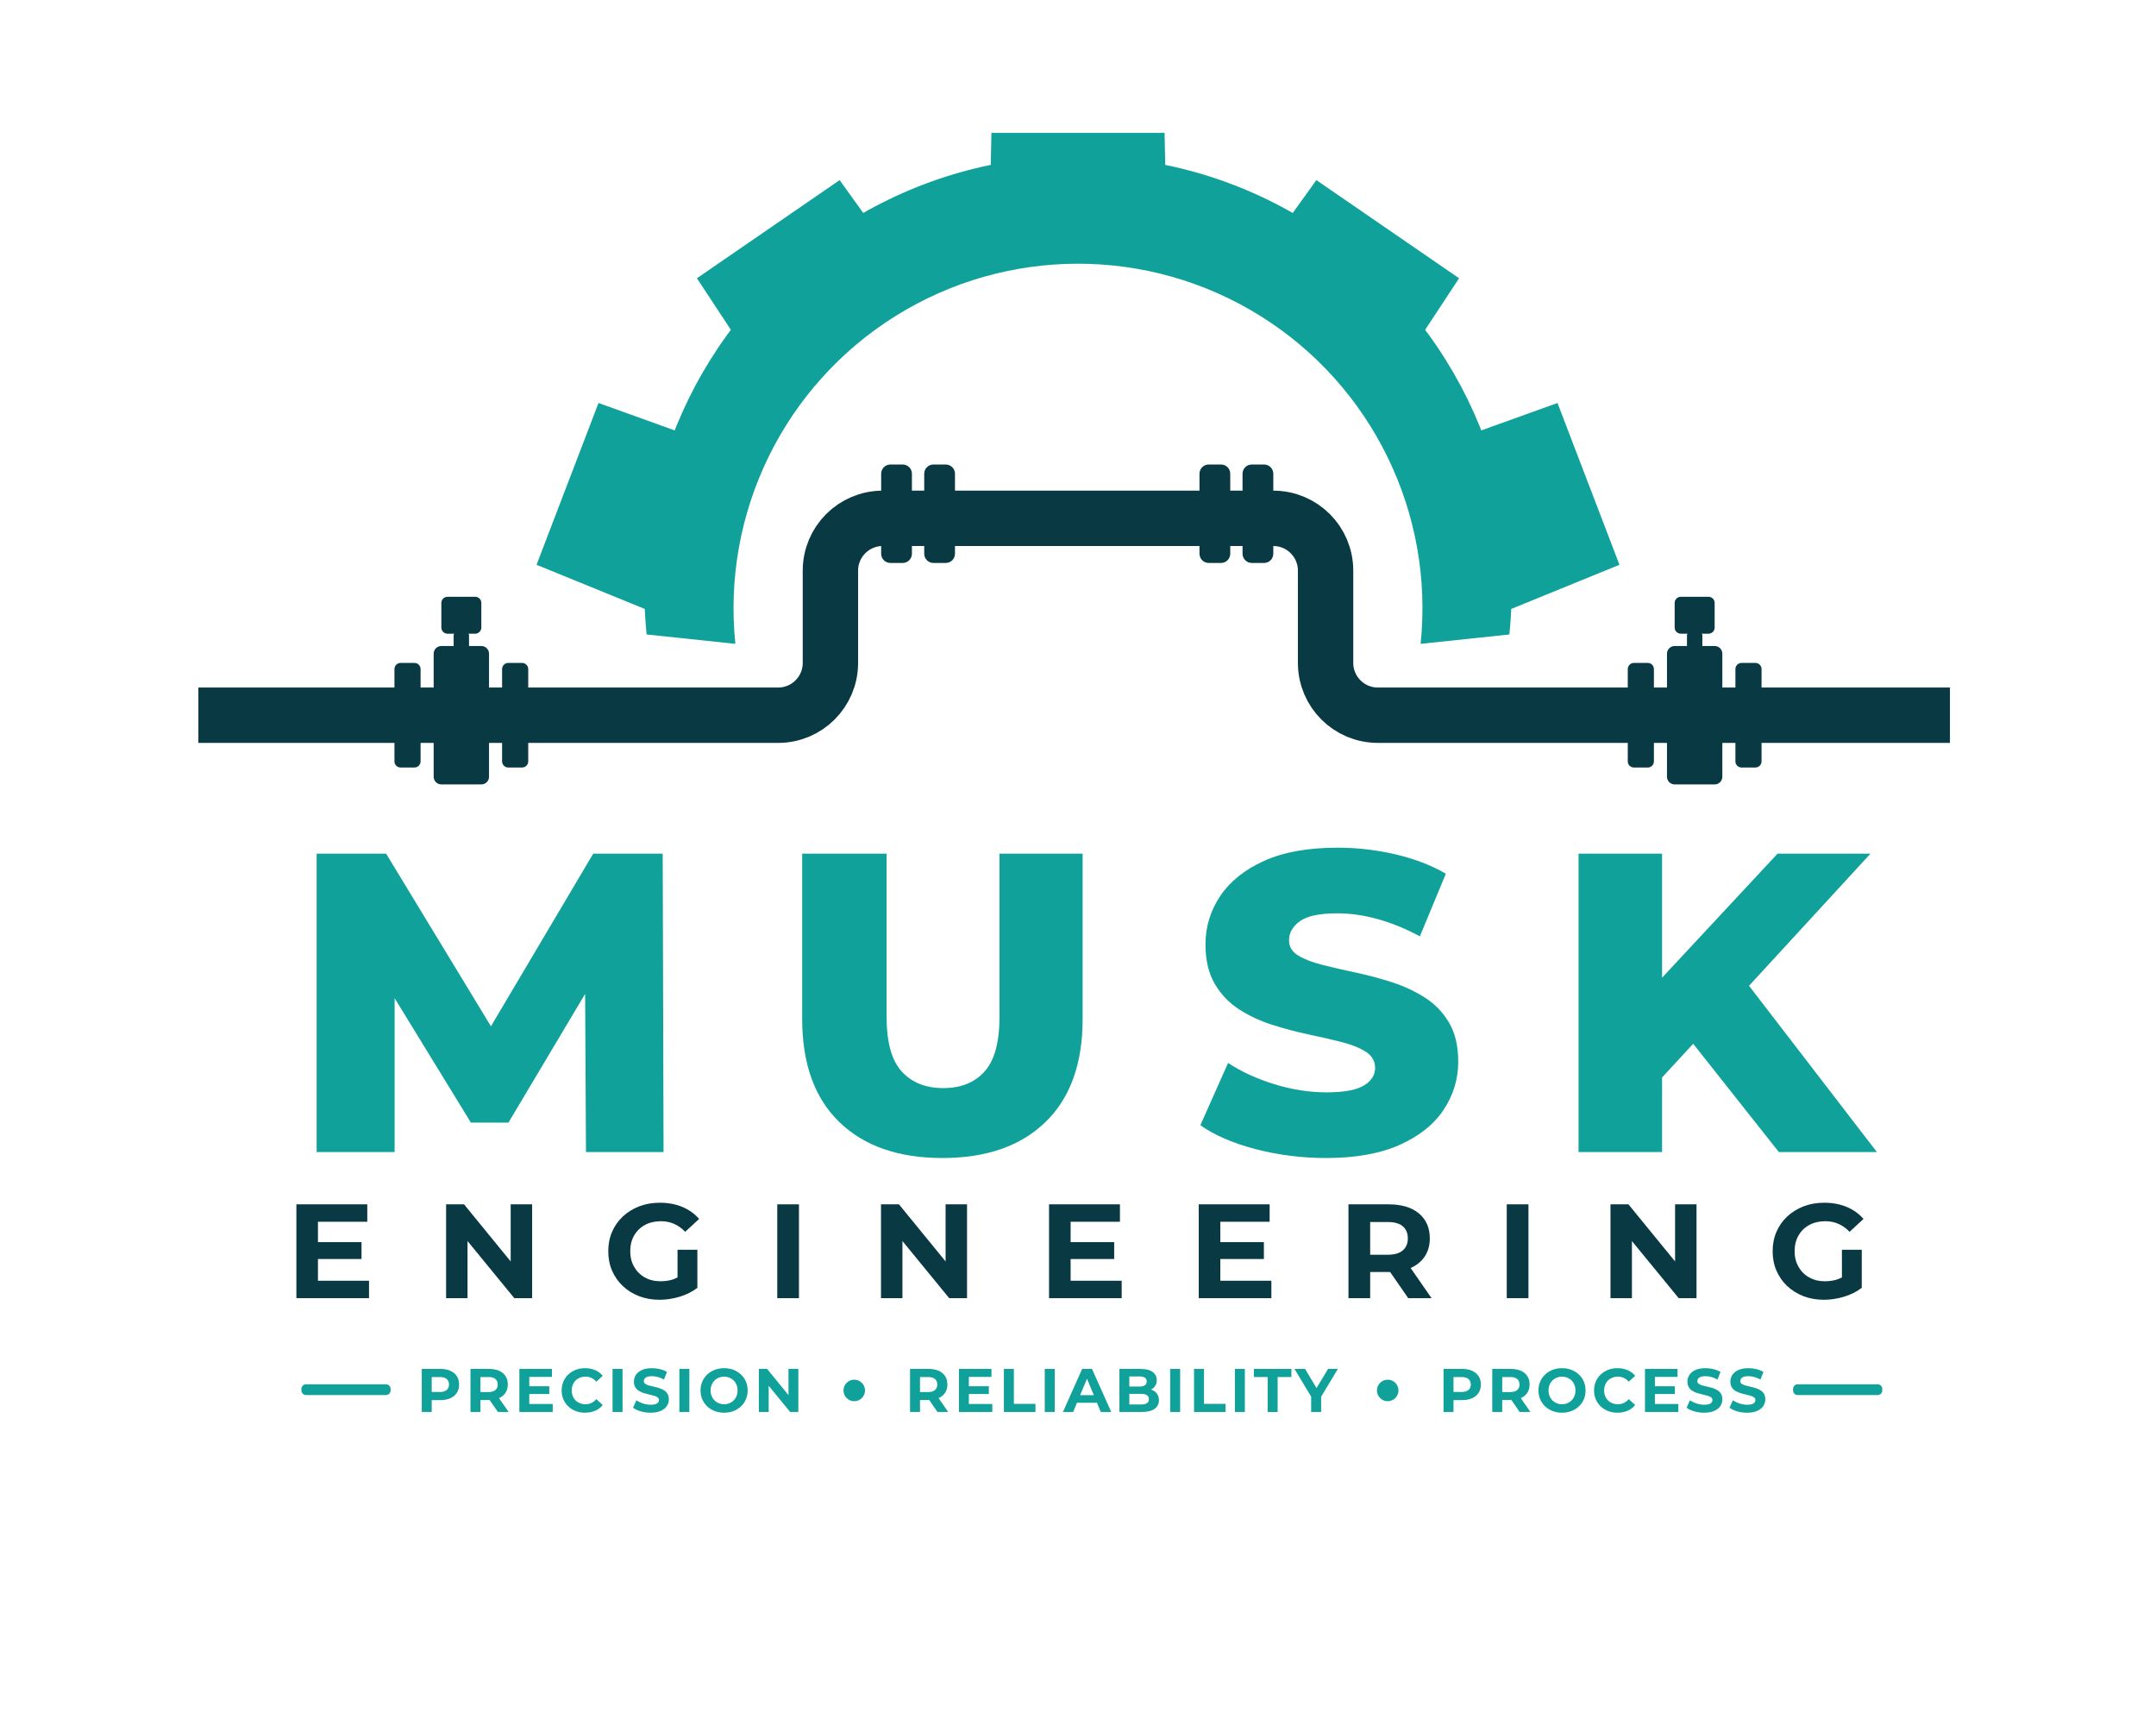
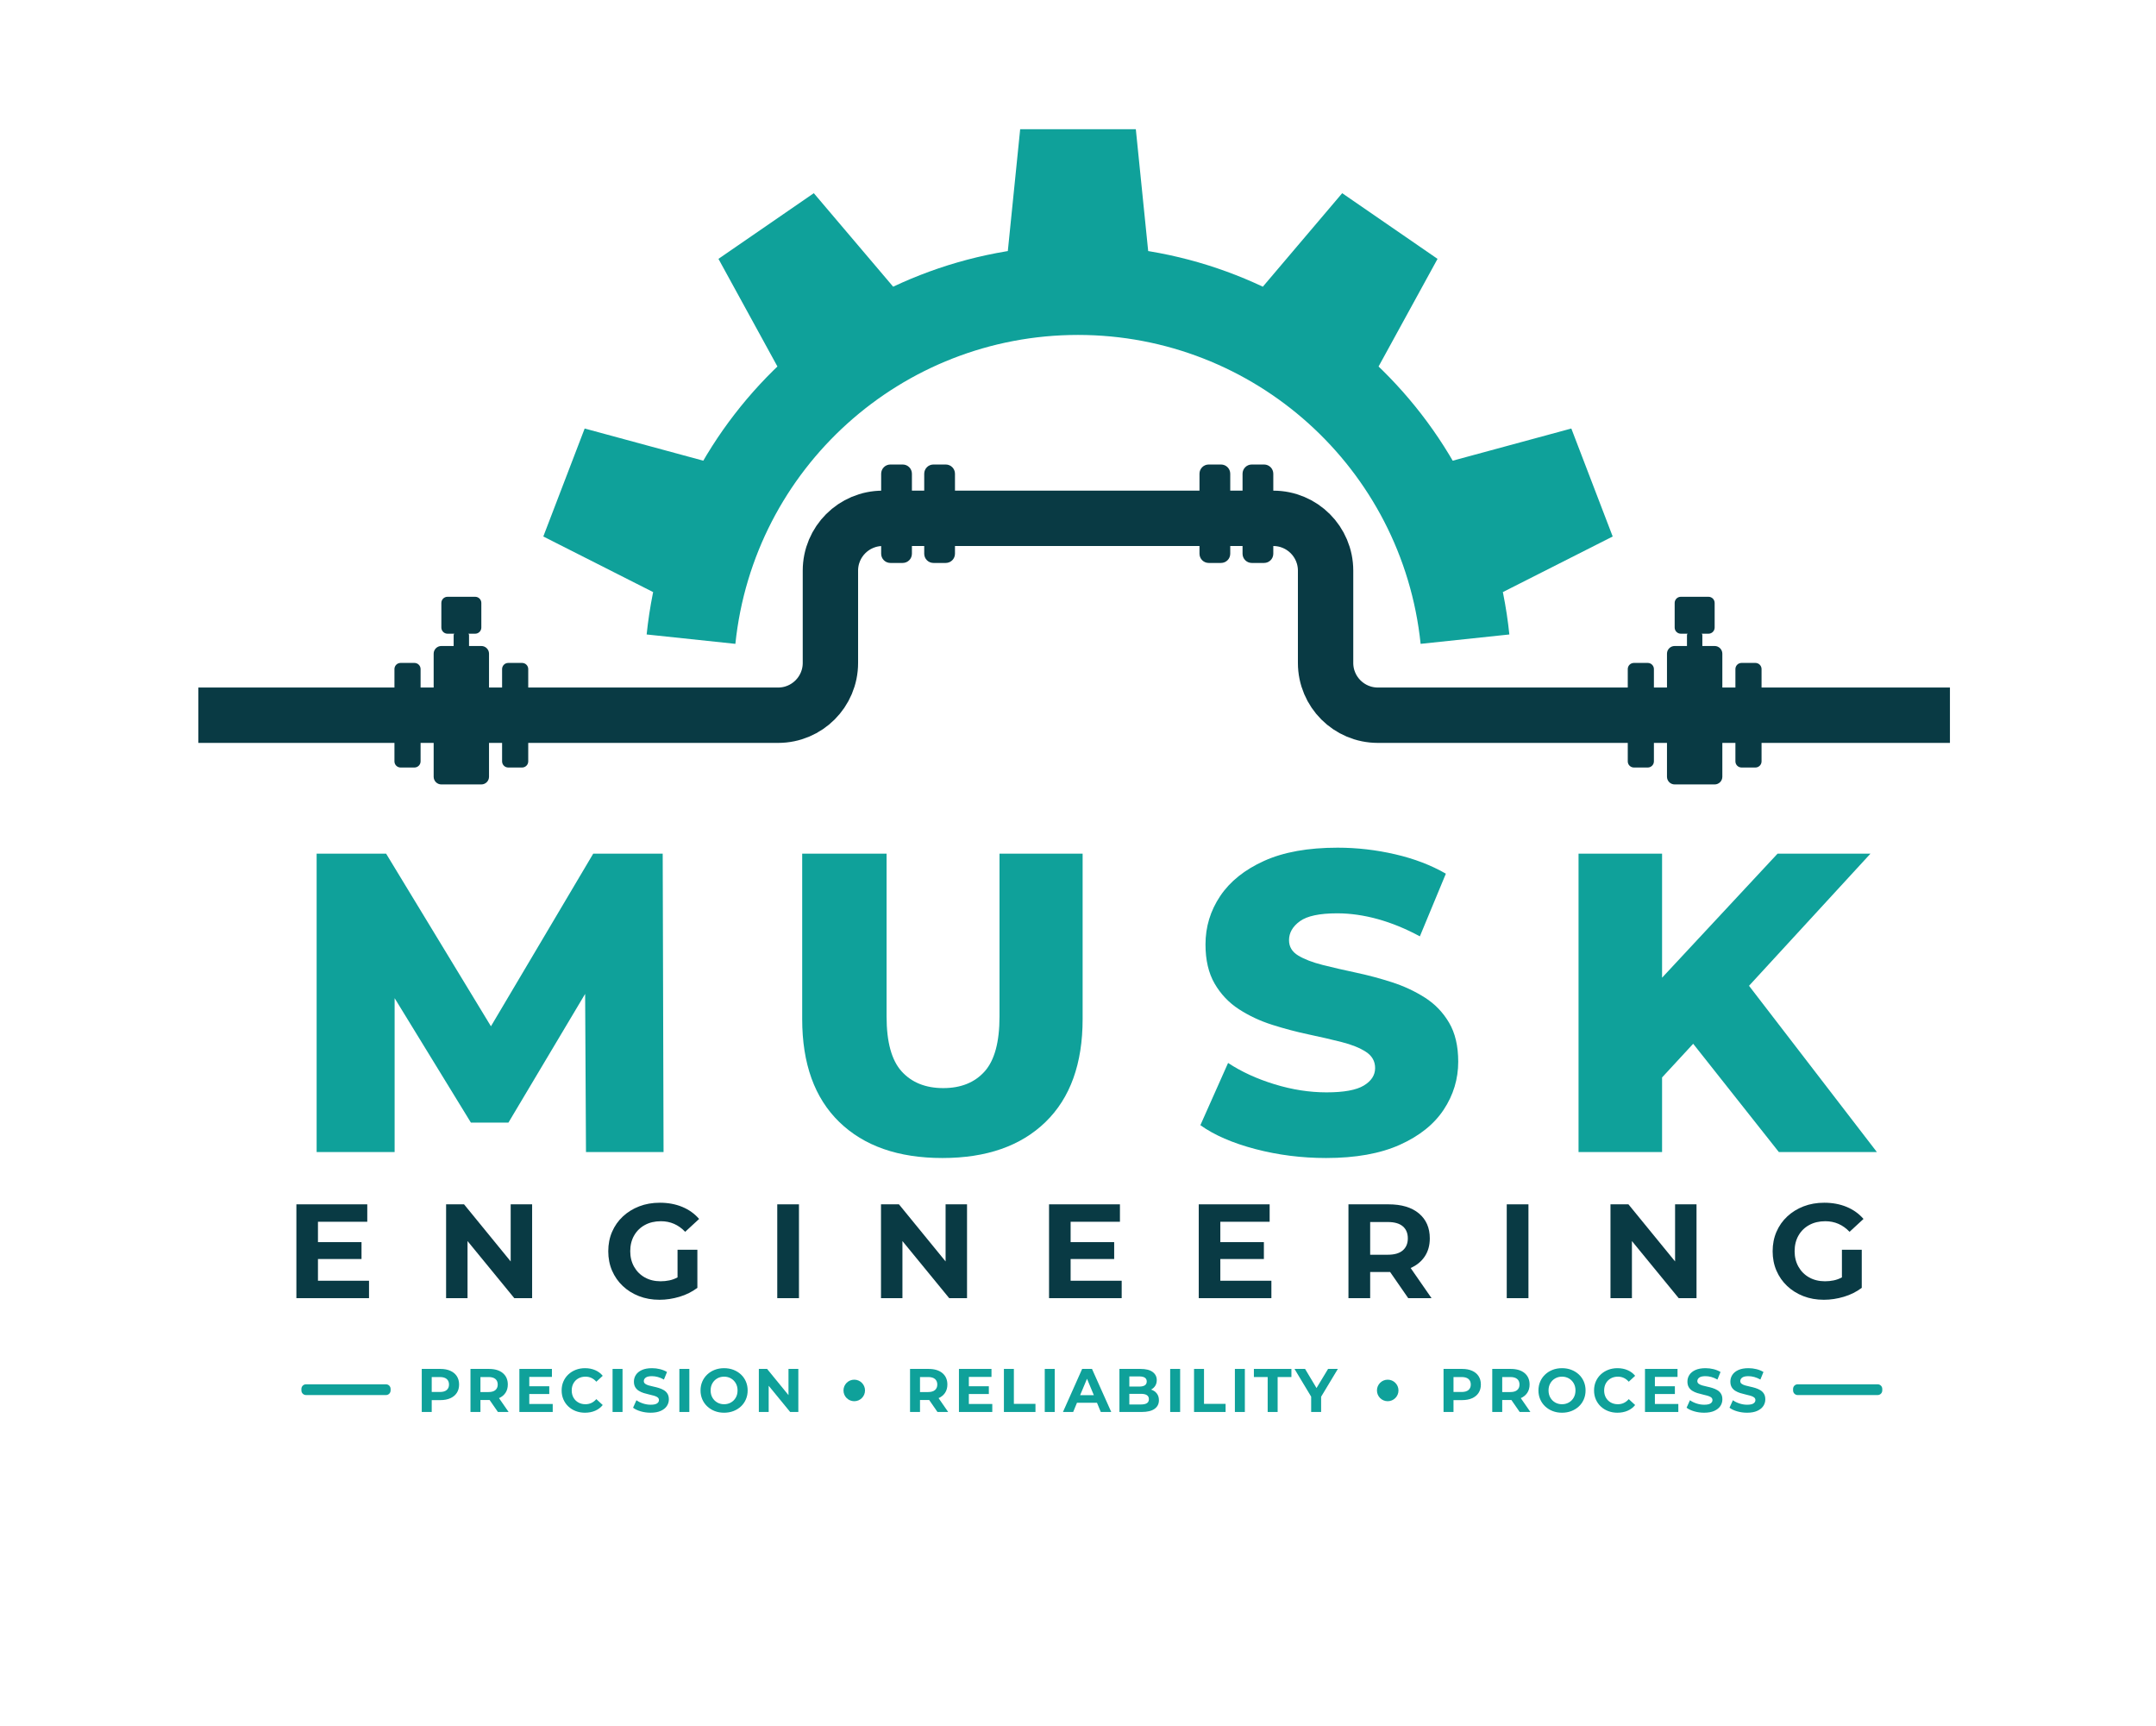
<svg xmlns="http://www.w3.org/2000/svg" viewBox="0 0 1402 1122" width="1402" height="1122">
-   <path fill="#0FA19A" d="M 420.5 412.5 A 282 282 0 1 1 981.5 412.5 L 923.8 418.6 A 224 224 0 1 0 478.2 418.6 Z M 425.4 398.4 L 348.9 367.2 L 389.2 262.0 L 467.0 290.0 Z M 498.6 249.9 L 453.2 180.9 L 546.0 117.1 L 594.2 184.2 Z M 643.0 169.1 L 644.7 86.4 L 757.3 86.4 L 759.0 169.1 Z M 807.8 184.2 L 856.0 117.1 L 948.8 180.9 L 903.4 249.9 Z M 935.0 290.0 L 1012.8 262.0 L 1053.1 367.2 L 976.6 398.4 Z" />
+   <path fill="#0FA19A" d="M 420.5 412.5 A 282 282 0 0 1 981.5 412.5 L 923.8 418.6 A 224 224 0 0 0 478.2 418.6 Z M 427.6 386.4 L 353.3 348.8 L 380.2 278.6 L 460.6 300.4 Z M 507.2 241.3 L 467.2 168.3 L 529.2 125.6 L 583.1 189.1 Z M 655.0 166.8 L 663.4 84.0 L 738.6 84.0 L 747.0 166.8 Z M 818.9 189.1 L 872.8 125.6 L 934.8 168.3 L 894.8 241.3 Z M 941.4 300.4 L 1021.8 278.6 L 1048.7 348.8 L 974.4 386.4 Z" />
  <path d="M 129 465 L 506 465 A 34 34 0 0 0 540 431 L 540 371 A 34 34 0 0 1 574 337 L 828 337 A 34 34 0 0 1 862 371 L 862 431 A 34 34 0 0 0 896 465 L 1268 465" fill="none" stroke="#093A44" stroke-width="36" />
  <rect x="573.0" y="302.0" width="20.0" height="64.0" rx="6" fill="#093A44" />
  <rect x="601.0" y="302.0" width="20.0" height="64.0" rx="6" fill="#093A44" />
  <rect x="780.0" y="302.0" width="20.0" height="64.0" rx="6" fill="#093A44" />
  <rect x="808.0" y="302.0" width="20.0" height="64.0" rx="6" fill="#093A44" />
  <rect x="256.5" y="431.0" width="17.0" height="68.0" rx="4" fill="#093A44" />
  <rect x="326.5" y="431.0" width="17.0" height="68.0" rx="4" fill="#093A44" />
  <rect x="282.0" y="420.0" width="36.0" height="90.0" rx="5" fill="#093A44" />
  <rect x="295.0" y="411.0" width="10.0" height="13.0" rx="2" fill="#093A44" />
  <rect x="287.0" y="388.0" width="26.0" height="24.0" rx="4" fill="#093A44" />
  <rect x="1058.5" y="431.0" width="17.0" height="68.0" rx="4" fill="#093A44" />
  <rect x="1128.5" y="431.0" width="17.0" height="68.0" rx="4" fill="#093A44" />
  <rect x="1084.0" y="420.0" width="36.0" height="90.0" rx="5" fill="#093A44" />
  <rect x="1097.0" y="411.0" width="10.0" height="13.0" rx="2" fill="#093A44" />
  <rect x="1089.0" y="388.0" width="26.0" height="24.0" rx="4" fill="#093A44" />
  <g fill="#0FA19A">
    <path transform="translate(186.50,749) scale(0.277143,-0.277143)" d="M70 0V700H233L479 295L719 700H882L884 0H702L700 371L520 69H432L253 361V0Z" />
    <path transform="translate(503.91,749) scale(0.277143,-0.277143)" d="M393 -14Q238 -14 151.0 70.5Q64 155 64 312V700H262V318Q262 228 297.5 189.0Q333 150 395 150Q457 150 492.0 189.0Q527 228 527 318V700H722V312Q722 155 635.0 70.5Q548 -14 393 -14Z" />
    <path transform="translate(774.76,749) scale(0.277143,-0.277143)" d="M316 -14Q230 -14 150.0 7.0Q70 28 21 63L86 209Q133 178 195.0 159.0Q257 140 317 140Q378 140 404.5 156.0Q431 172 431 197Q431 221 409.5 235.0Q388 249 352.5 258.0Q317 267 274.5 276.0Q232 285 189.5 298.5Q147 312 111.5 335.0Q76 358 54.5 395.0Q33 432 33 487Q33 549 67.5 600.5Q102 652 170.5 683.0Q239 714 343 714Q411 714 478.0 698.5Q545 683 597 653L536 506Q486 533 437.0 546.5Q388 560 342 560Q280 560 254.5 541.5Q229 523 229 497Q229 474 250.5 461.0Q272 448 307.5 439.0Q343 430 385.5 421.0Q428 412 470.0 398.5Q512 385 547.5 362.5Q583 340 604.5 303.5Q626 267 626 212Q626 151 592.0 99.5Q558 48 489.0 17.0Q420 -14 316 -14Z" />
    <path transform="translate(1007.09,749) scale(0.277143,-0.277143)" d="M70 0V700H266V409L537 700H755L470 390L770 0H540L339 254L266 175V0Z" />
  </g>
  <g fill="#093A44">
    <path transform="translate(185.50,844) scale(0.087143,-0.087143)" d="M83 0V700H612V570H244V418H569V292H244V130H625V0Z" />
    <path transform="translate(282.85,844) scale(0.087143,-0.087143)" d="M83 0V700H217L565 274V700H725V0H592L243 426V0Z" />
    <path transform="translate(392.14,844) scale(0.087143,-0.087143)" d="M421 -12Q338 -12 268.5 15.0Q199 42 147.5 90.5Q96 139 67.5 205.0Q39 271 39 350Q39 429 67.5 495.0Q96 561 148.0 609.5Q200 658 270.0 685.0Q340 712 424 712Q516 712 591.0 681.0Q666 650 717 591L613 495Q538 574 432 574Q364 574 312.5 546.0Q261 518 232.0 467.5Q203 417 203 350Q203 285 232.0 234.0Q261 183 312.0 154.5Q363 126 430 126Q463 126 494.5 132.5Q526 139 556 155V361H704V77Q646 33 571.0 10.5Q496 -12 421 -12Z" />
    <path transform="translate(498.20,844) scale(0.087143,-0.087143)" d="M83 0V700H245V0Z" />
    <path transform="translate(565.66,844) scale(0.087143,-0.087143)" d="M83 0V700H217L565 274V700H725V0H592L243 426V0Z" />
    <path transform="translate(674.94,844) scale(0.087143,-0.087143)" d="M83 0V700H612V570H244V418H569V292H244V130H625V0Z" />
    <path transform="translate(772.29,844) scale(0.087143,-0.087143)" d="M83 0V700H612V570H244V418H569V292H244V130H625V0Z" />
    <path transform="translate(869.64,844) scale(0.087143,-0.087143)" d="M83 0V700H382Q528 700 609.0 632.0Q690 564 690 446Q690 368 652.5 311.5Q615 255 547 225L703 0H529L394 195Q390 195 386 195H245V0ZM245 324H377Q451 324 488.5 356.5Q526 389 526 446Q526 504 488.5 536.0Q451 568 377 568H245Z" />
    <path transform="translate(972.57,844) scale(0.087143,-0.087143)" d="M83 0V700H245V0Z" />
    <path transform="translate(1040.03,844) scale(0.087143,-0.087143)" d="M83 0V700H217L565 274V700H725V0H592L243 426V0Z" />
    <path transform="translate(1149.31,844) scale(0.087143,-0.087143)" d="M421 -12Q338 -12 268.5 15.0Q199 42 147.5 90.5Q96 139 67.5 205.0Q39 271 39 350Q39 429 67.5 495.0Q96 561 148.0 609.5Q200 658 270.0 685.0Q340 712 424 712Q516 712 591.0 681.0Q666 650 717 591L613 495Q538 574 432 574Q364 574 312.5 546.0Q261 518 232.0 467.5Q203 417 203 350Q203 285 232.0 234.0Q261 183 312.0 154.5Q363 126 430 126Q463 126 494.5 132.5Q526 139 556 155V361H704V77Q646 33 571.0 10.5Q496 -12 421 -12Z" />
  </g>
  <rect x="196.0" y="900.0" width="58.0" height="7.0" rx="3" fill="#0FA19A" />
  <g fill="#0FA19A">
    <path transform="translate(270.94,918) scale(0.04,-0.04)" d="M83 0V700H386Q479 700 547.5 669.5Q616 639 653.0 582.0Q690 525 690 446Q690 368 653.0 311.0Q616 254 547.5 223.5Q479 193 386 193H245V0ZM245 325H377Q451 325 488.5 357.0Q526 389 526 446Q526 504 488.5 536.0Q451 568 377 568H245Z" />
    <path transform="translate(302.62,918) scale(0.04,-0.04)" d="M83 0V700H382Q528 700 609.0 632.0Q690 564 690 446Q690 368 652.5 311.5Q615 255 547 225L703 0H529L394 195Q390 195 386 195H245V0ZM245 324H377Q451 324 488.5 356.5Q526 389 526 446Q526 504 488.5 536.0Q451 568 377 568H245Z" />
    <path transform="translate(334.42,918) scale(0.04,-0.04)" d="M83 0V700H612V570H244V418H569V292H244V130H625V0Z" />
    <path transform="translate(363.66,918) scale(0.04,-0.04)" d="M418 -12Q337 -12 267.5 15.0Q198 42 147.0 90.5Q96 139 67.5 205.0Q39 271 39 350Q39 429 67.5 495.0Q96 561 147.5 609.5Q199 658 268.0 685.0Q337 712 419 712Q510 712 584.0 680.0Q658 648 707 588L603 492Q531 574 427 574Q361 574 310.5 545.5Q260 517 231.5 466.5Q203 416 203 350Q203 284 231.5 233.5Q260 183 310.5 154.5Q361 126 427 126Q531 126 603 209L707 113Q658 52 584.0 20.0Q510 -12 418 -12Z" />
    <path transform="translate(395.02,918) scale(0.04,-0.04)" d="M83 0V700H245V0Z" />
    <path transform="translate(410.54,918) scale(0.04,-0.04)" d="M313 -12Q229 -12 152.0 10.5Q75 33 28 69L83 191Q127 159 189.0 138.5Q251 118 314 118Q386 118 417.5 139.0Q449 160 449 193Q449 221 427.0 237.5Q405 254 368.5 264.5Q332 275 289.0 284.5Q246 294 202.5 307.5Q159 321 122.5 343.5Q86 366 64.0 402.5Q42 439 42 494Q42 554 74.5 603.5Q107 653 172.5 682.5Q238 712 337 712Q403 712 467.0 696.0Q531 680 580 650L530 527Q481 555 431.5 568.5Q382 582 336 582Q264 582 233.5 558.5Q203 535 203 502Q203 475 225.0 458.5Q247 442 283.0 431.5Q319 421 362.5 412.0Q406 403 449.5 389.5Q493 376 529.5 354.0Q566 332 588.0 296.0Q610 260 610 205Q610 146 577.5 97.0Q545 48 479.0 18.0Q413 -12 313 -12Z" />
    <path transform="translate(438.46,918) scale(0.04,-0.04)" d="M83 0V700H245V0Z" />
    <path transform="translate(453.98,918) scale(0.04,-0.04)" d="M422 -12Q339 -12 269.5 15.0Q200 42 148.0 91.0Q96 140 67.5 206.0Q39 272 39 350Q39 428 67.5 494.0Q96 560 148.0 609.0Q200 658 269.5 685.0Q339 712 422 712Q505 712 574.5 685.0Q644 658 696.0 609.5Q748 561 776.5 494.5Q805 428 805 350Q805 272 776.5 205.5Q748 139 696.0 90.5Q644 42 574.5 15.0Q505 -12 422 -12ZM422 126Q484 126 533.5 154.5Q583 183 612.0 233.5Q641 284 641 350Q641 416 612.0 466.5Q583 517 533.5 545.5Q484 574 422 574Q360 574 310.5 545.5Q261 517 232.0 466.5Q203 416 203 350Q203 284 232.0 233.5Q261 183 310.5 154.5Q360 126 422 126Z" />
    <path transform="translate(490.14,918) scale(0.04,-0.04)" d="M83 0V700H217L565 274V700H725V0H592L243 426V0Z" />
  </g>
  <circle cx="555.5" cy="904" r="7" fill="#0FA19A" />
  <g fill="#0FA19A">
    <path transform="translate(588.46,918) scale(0.04,-0.04)" d="M83 0V700H382Q528 700 609.0 632.0Q690 564 690 446Q690 368 652.5 311.5Q615 255 547 225L703 0H529L394 195Q390 195 386 195H245V0ZM245 324H377Q451 324 488.5 356.5Q526 389 526 446Q526 504 488.5 536.0Q451 568 377 568H245Z" />
    <path transform="translate(620.26,918) scale(0.04,-0.04)" d="M83 0V700H612V570H244V418H569V292H244V130H625V0Z" />
    <path transform="translate(649.50,918) scale(0.04,-0.04)" d="M83 0V700H245V132H596V0Z" />
    <path transform="translate(676.06,918) scale(0.04,-0.04)" d="M83 0V700H245V0Z" />
    <path transform="translate(691.58,918) scale(0.04,-0.04)" d="M-9 0 303 700H463L776 0H606L544 150H219L157 0ZM270 273H493L382 540Z" />
    <path transform="translate(724.62,918) scale(0.04,-0.04)" d="M83 0V700H425Q557 700 623.5 650.0Q690 600 690 518Q690 465 665.5 426.0Q641 387 598 364Q656 345 690.5 301.0Q725 257 725 191Q725 101 654.0 50.5Q583 0 445 0ZM244 122H433Q496 122 529.0 142.5Q562 163 562 208Q562 295 433 295H244ZM244 413H405Q527 413 527 496Q527 578 405 578H244Z" />
    <path transform="translate(757.62,918) scale(0.04,-0.04)" d="M83 0V700H245V0Z" />
    <path transform="translate(773.14,918) scale(0.04,-0.04)" d="M83 0V700H245V132H596V0Z" />
    <path transform="translate(799.70,918) scale(0.04,-0.04)" d="M83 0V700H245V0Z" />
    <path transform="translate(815.22,918) scale(0.04,-0.04)" d="M228 0V568H4V700H614V568H390V0Z" />
    <path transform="translate(842.34,918) scale(0.04,-0.04)" d="M257 0V249L-14 700H158L344 389L532 700H691L419 248V0Z" />
  </g>
  <circle cx="902.4" cy="904" r="7" fill="#0FA19A" />
  <g fill="#0FA19A">
    <path transform="translate(935.38,918) scale(0.04,-0.04)" d="M83 0V700H386Q479 700 547.5 669.5Q616 639 653.0 582.0Q690 525 690 446Q690 368 653.0 311.0Q616 254 547.5 223.5Q479 193 386 193H245V0ZM245 325H377Q451 325 488.5 357.0Q526 389 526 446Q526 504 488.5 536.0Q451 568 377 568H245Z" />
    <path transform="translate(967.06,918) scale(0.04,-0.04)" d="M83 0V700H382Q528 700 609.0 632.0Q690 564 690 446Q690 368 652.5 311.5Q615 255 547 225L703 0H529L394 195Q390 195 386 195H245V0ZM245 324H377Q451 324 488.5 356.5Q526 389 526 446Q526 504 488.5 536.0Q451 568 377 568H245Z" />
    <path transform="translate(998.86,918) scale(0.04,-0.04)" d="M422 -12Q339 -12 269.5 15.0Q200 42 148.0 91.0Q96 140 67.5 206.0Q39 272 39 350Q39 428 67.5 494.0Q96 560 148.0 609.0Q200 658 269.5 685.0Q339 712 422 712Q505 712 574.5 685.0Q644 658 696.0 609.5Q748 561 776.5 494.5Q805 428 805 350Q805 272 776.5 205.5Q748 139 696.0 90.5Q644 42 574.5 15.0Q505 -12 422 -12ZM422 126Q484 126 533.5 154.5Q583 183 612.0 233.5Q641 284 641 350Q641 416 612.0 466.5Q583 517 533.5 545.5Q484 574 422 574Q360 574 310.5 545.5Q261 517 232.0 466.5Q203 416 203 350Q203 284 232.0 233.5Q261 183 310.5 154.5Q360 126 422 126Z" />
    <path transform="translate(1035.02,918) scale(0.04,-0.04)" d="M418 -12Q337 -12 267.5 15.0Q198 42 147.0 90.5Q96 139 67.5 205.0Q39 271 39 350Q39 429 67.5 495.0Q96 561 147.5 609.5Q199 658 268.0 685.0Q337 712 419 712Q510 712 584.0 680.0Q658 648 707 588L603 492Q531 574 427 574Q361 574 310.5 545.5Q260 517 231.5 466.5Q203 416 203 350Q203 284 231.5 233.5Q260 183 310.5 154.5Q361 126 427 126Q531 126 603 209L707 113Q658 52 584.0 20.0Q510 -12 418 -12Z" />
    <path transform="translate(1066.38,918) scale(0.04,-0.04)" d="M83 0V700H612V570H244V418H569V292H244V130H625V0Z" />
    <path transform="translate(1095.62,918) scale(0.04,-0.04)" d="M313 -12Q229 -12 152.0 10.5Q75 33 28 69L83 191Q127 159 189.0 138.5Q251 118 314 118Q386 118 417.5 139.0Q449 160 449 193Q449 221 427.0 237.5Q405 254 368.5 264.5Q332 275 289.0 284.5Q246 294 202.5 307.5Q159 321 122.5 343.5Q86 366 64.0 402.5Q42 439 42 494Q42 554 74.5 603.5Q107 653 172.5 682.5Q238 712 337 712Q403 712 467.0 696.0Q531 680 580 650L530 527Q481 555 431.5 568.5Q382 582 336 582Q264 582 233.5 558.5Q203 535 203 502Q203 475 225.0 458.5Q247 442 283.0 431.5Q319 421 362.5 412.0Q406 403 449.5 389.5Q493 376 529.5 354.0Q566 332 588.0 296.0Q610 260 610 205Q610 146 577.5 97.0Q545 48 479.0 18.0Q413 -12 313 -12Z" />
    <path transform="translate(1123.54,918) scale(0.04,-0.04)" d="M313 -12Q229 -12 152.0 10.5Q75 33 28 69L83 191Q127 159 189.0 138.5Q251 118 314 118Q386 118 417.5 139.0Q449 160 449 193Q449 221 427.0 237.5Q405 254 368.5 264.5Q332 275 289.0 284.5Q246 294 202.5 307.5Q159 321 122.5 343.5Q86 366 64.0 402.5Q42 439 42 494Q42 554 74.5 603.5Q107 653 172.5 682.5Q238 712 337 712Q403 712 467.0 696.0Q531 680 580 650L530 527Q481 555 431.5 568.5Q382 582 336 582Q264 582 233.5 558.5Q203 535 203 502Q203 475 225.0 458.5Q247 442 283.0 431.5Q319 421 362.5 412.0Q406 403 449.5 389.5Q493 376 529.5 354.0Q566 332 588.0 296.0Q610 260 610 205Q610 146 577.5 97.0Q545 48 479.0 18.0Q413 -12 313 -12Z" />
  </g>
  <rect x="1166.0" y="900.0" width="58.0" height="7.0" rx="3" fill="#0FA19A" />
</svg>
